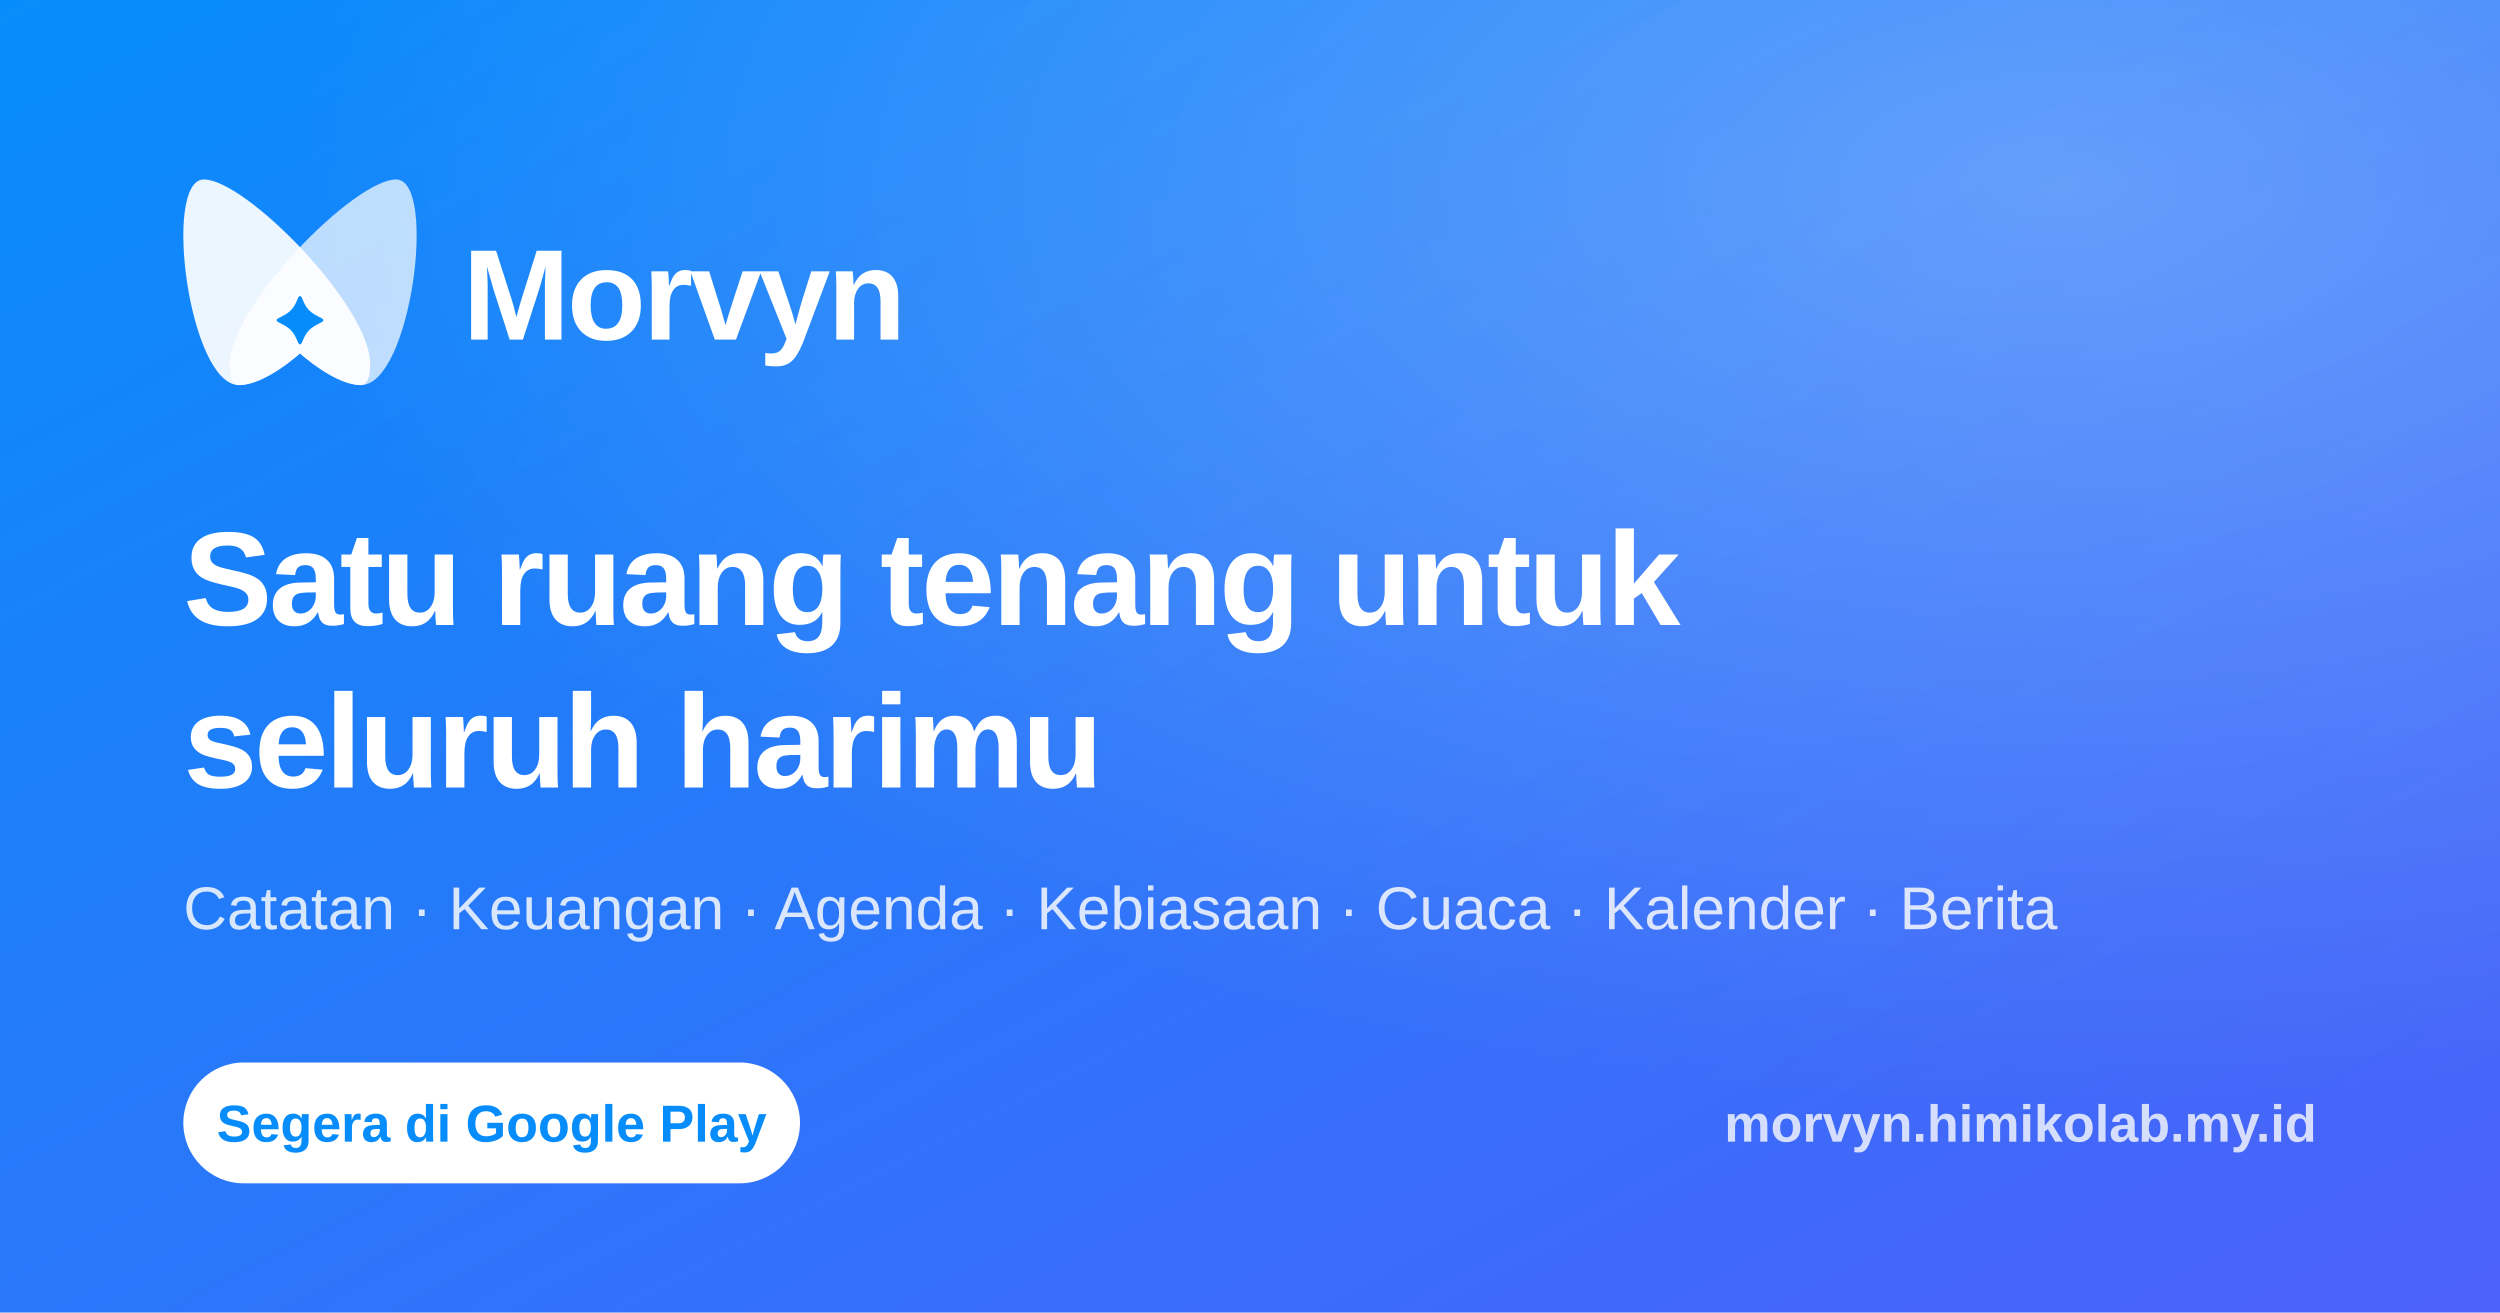
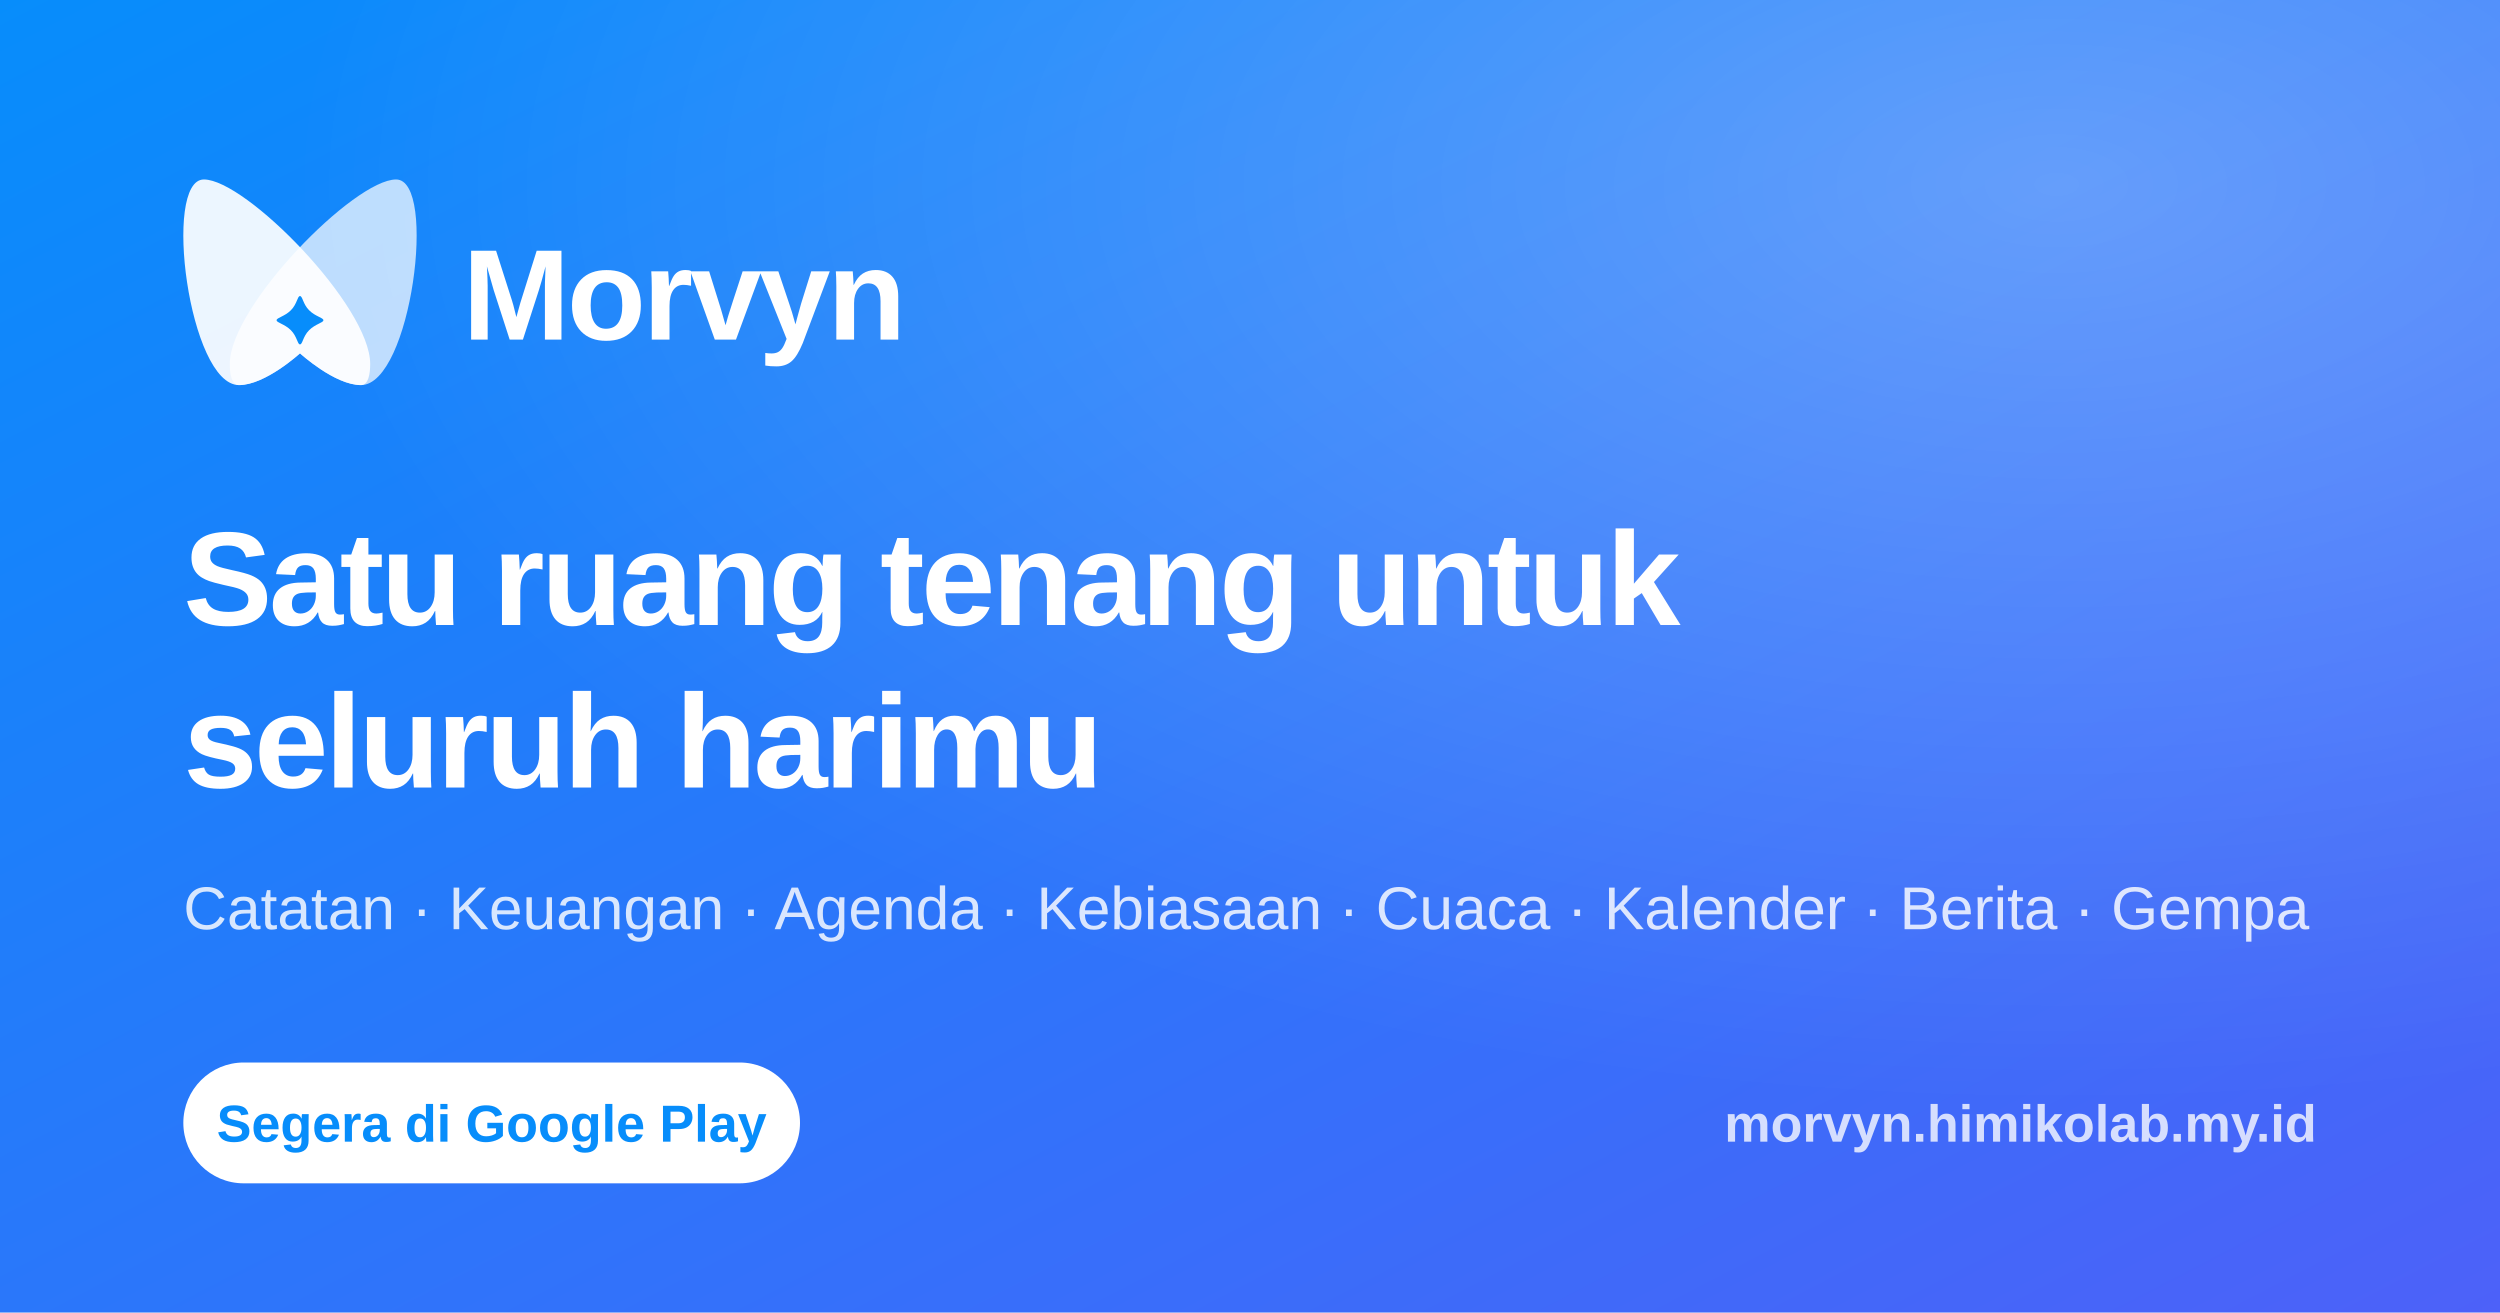
<svg xmlns="http://www.w3.org/2000/svg" width="1200" height="630" viewBox="0 0 1200 630">
  <defs>
    <linearGradient id="bg" x1="0" y1="0" x2="1" y2="1">
      <stop offset="0%" stop-color="#078DFB" />
      <stop offset="100%" stop-color="#4D61F9" />
    </linearGradient>
    <radialGradient id="glow" cx="0.82" cy="0.14" r="0.7">
      <stop offset="0%" stop-color="#FFFFFF" stop-opacity="0.28" />
      <stop offset="100%" stop-color="#FFFFFF" stop-opacity="0" />
    </radialGradient>
  </defs>
  <rect width="1200" height="630" fill="url(#bg)" />
  <rect width="1200" height="630" fill="url(#glow)" />
  <svg x="88" y="86" width="112" height="99" viewBox="0 0 10468 9226">
    <g transform="translate(-3305.609,-23623)">
      <path d="M11688.596,31900C11688.596,29299.587 6100.629,23623.149 4228.596,23623C2356.564,23622.906 3559.896,32847.405 5803.93,32848C6984.44,32848 8539.263,31423 8539.263,31423C8539.263,31423 10094.304,32848 11274.596,32848C11615.81,32848.499 11688.554,32327.89 11688.596,31900Z" fill="#FFFFFF" fill-opacity="0.92" />
    </g>
    <g transform="matrix(-1,0,0,1,13229.238,-23623)">
      <path d="M11144.917,31900C11144.917,29299.587 5556.95,23623.149 3684.917,23623C1812.885,23622.906 3016.217,32847.405 5260.251,32848C6440.761,32848 7995.584,31423 7995.584,31423C7995.584,31423 9550.625,32848 10730.917,32848C11072.131,32848.499 11144.875,32327.89 11144.917,31900Z" fill="#FFFFFF" fill-opacity="0.72" />
    </g>
    <g transform="translate(-3099.679,-23623)">
      <path d="M8333.333,28854C8452.039,28853.998 8459.389,29207.711 8742.718,29491.041C9026.047,29774.37 9383.001,29823.411 9383,29938C9383.001,30052.589 9026.047,30101.63 8742.718,30384.959C8459.389,30668.289 8452.039,31022.002 8333.333,31022C8214.627,31022.002 8207.278,30668.289 7923.949,30384.959C7640.62,30101.63 7283.666,30052.589 7283.667,29938C7283.666,29823.411 7640.62,29774.37 7923.949,29491.041C8207.278,29207.711 8214.627,28853.998 8333.333,28854Z" fill="#078DFB" />
    </g>
  </svg>
  <text x="222" y="163" font-family="Avenir Next, Helvetica Neue, Arial, sans-serif" font-size="62" font-weight="800" fill="#FFFFFF" letter-spacing="-1.5">Morvyn</text>
  <text x="88" y="300" font-family="Avenir Next, Helvetica Neue, Arial, sans-serif" font-size="64" font-weight="800" fill="#FFFFFF" letter-spacing="-1.6">Satu ruang tenang untuk</text>
  <text x="88" y="378" font-family="Avenir Next, Helvetica Neue, Arial, sans-serif" font-size="64" font-weight="800" fill="#FFFFFF" letter-spacing="-1.6">seluruh harimu</text>
-   <text x="88" y="446" font-family="Avenir Next, Helvetica Neue, Arial, sans-serif" font-size="29" font-weight="500" fill="#FFFFFF" fill-opacity="0.82">Catatan · Keuangan · Agenda · Kebiasaan · Cuaca · Kalender · Berita</text>
+   <text x="88" y="446" font-family="Avenir Next, Helvetica Neue, Arial, sans-serif" font-size="29" font-weight="500" fill="#FFFFFF" fill-opacity="0.82">Catatan · Keuangan · Agenda · Kebiasaan · Cuaca · Kalender · Berita · Gempa</text>
  <rect x="88" y="510" width="296" height="58" rx="29" fill="#FFFFFF" />
  <text x="236" y="548" text-anchor="middle" font-family="Avenir Next, Helvetica Neue, Arial, sans-serif" font-size="25" font-weight="700" fill="#078DFB">Segera di Google Play</text>
  <text x="1112" y="548" text-anchor="end" font-family="Avenir Next, Helvetica Neue, Arial, sans-serif" font-size="25" font-weight="600" fill="#FFFFFF" fill-opacity="0.78">morvyn.himikolab.my.id</text>
</svg>
